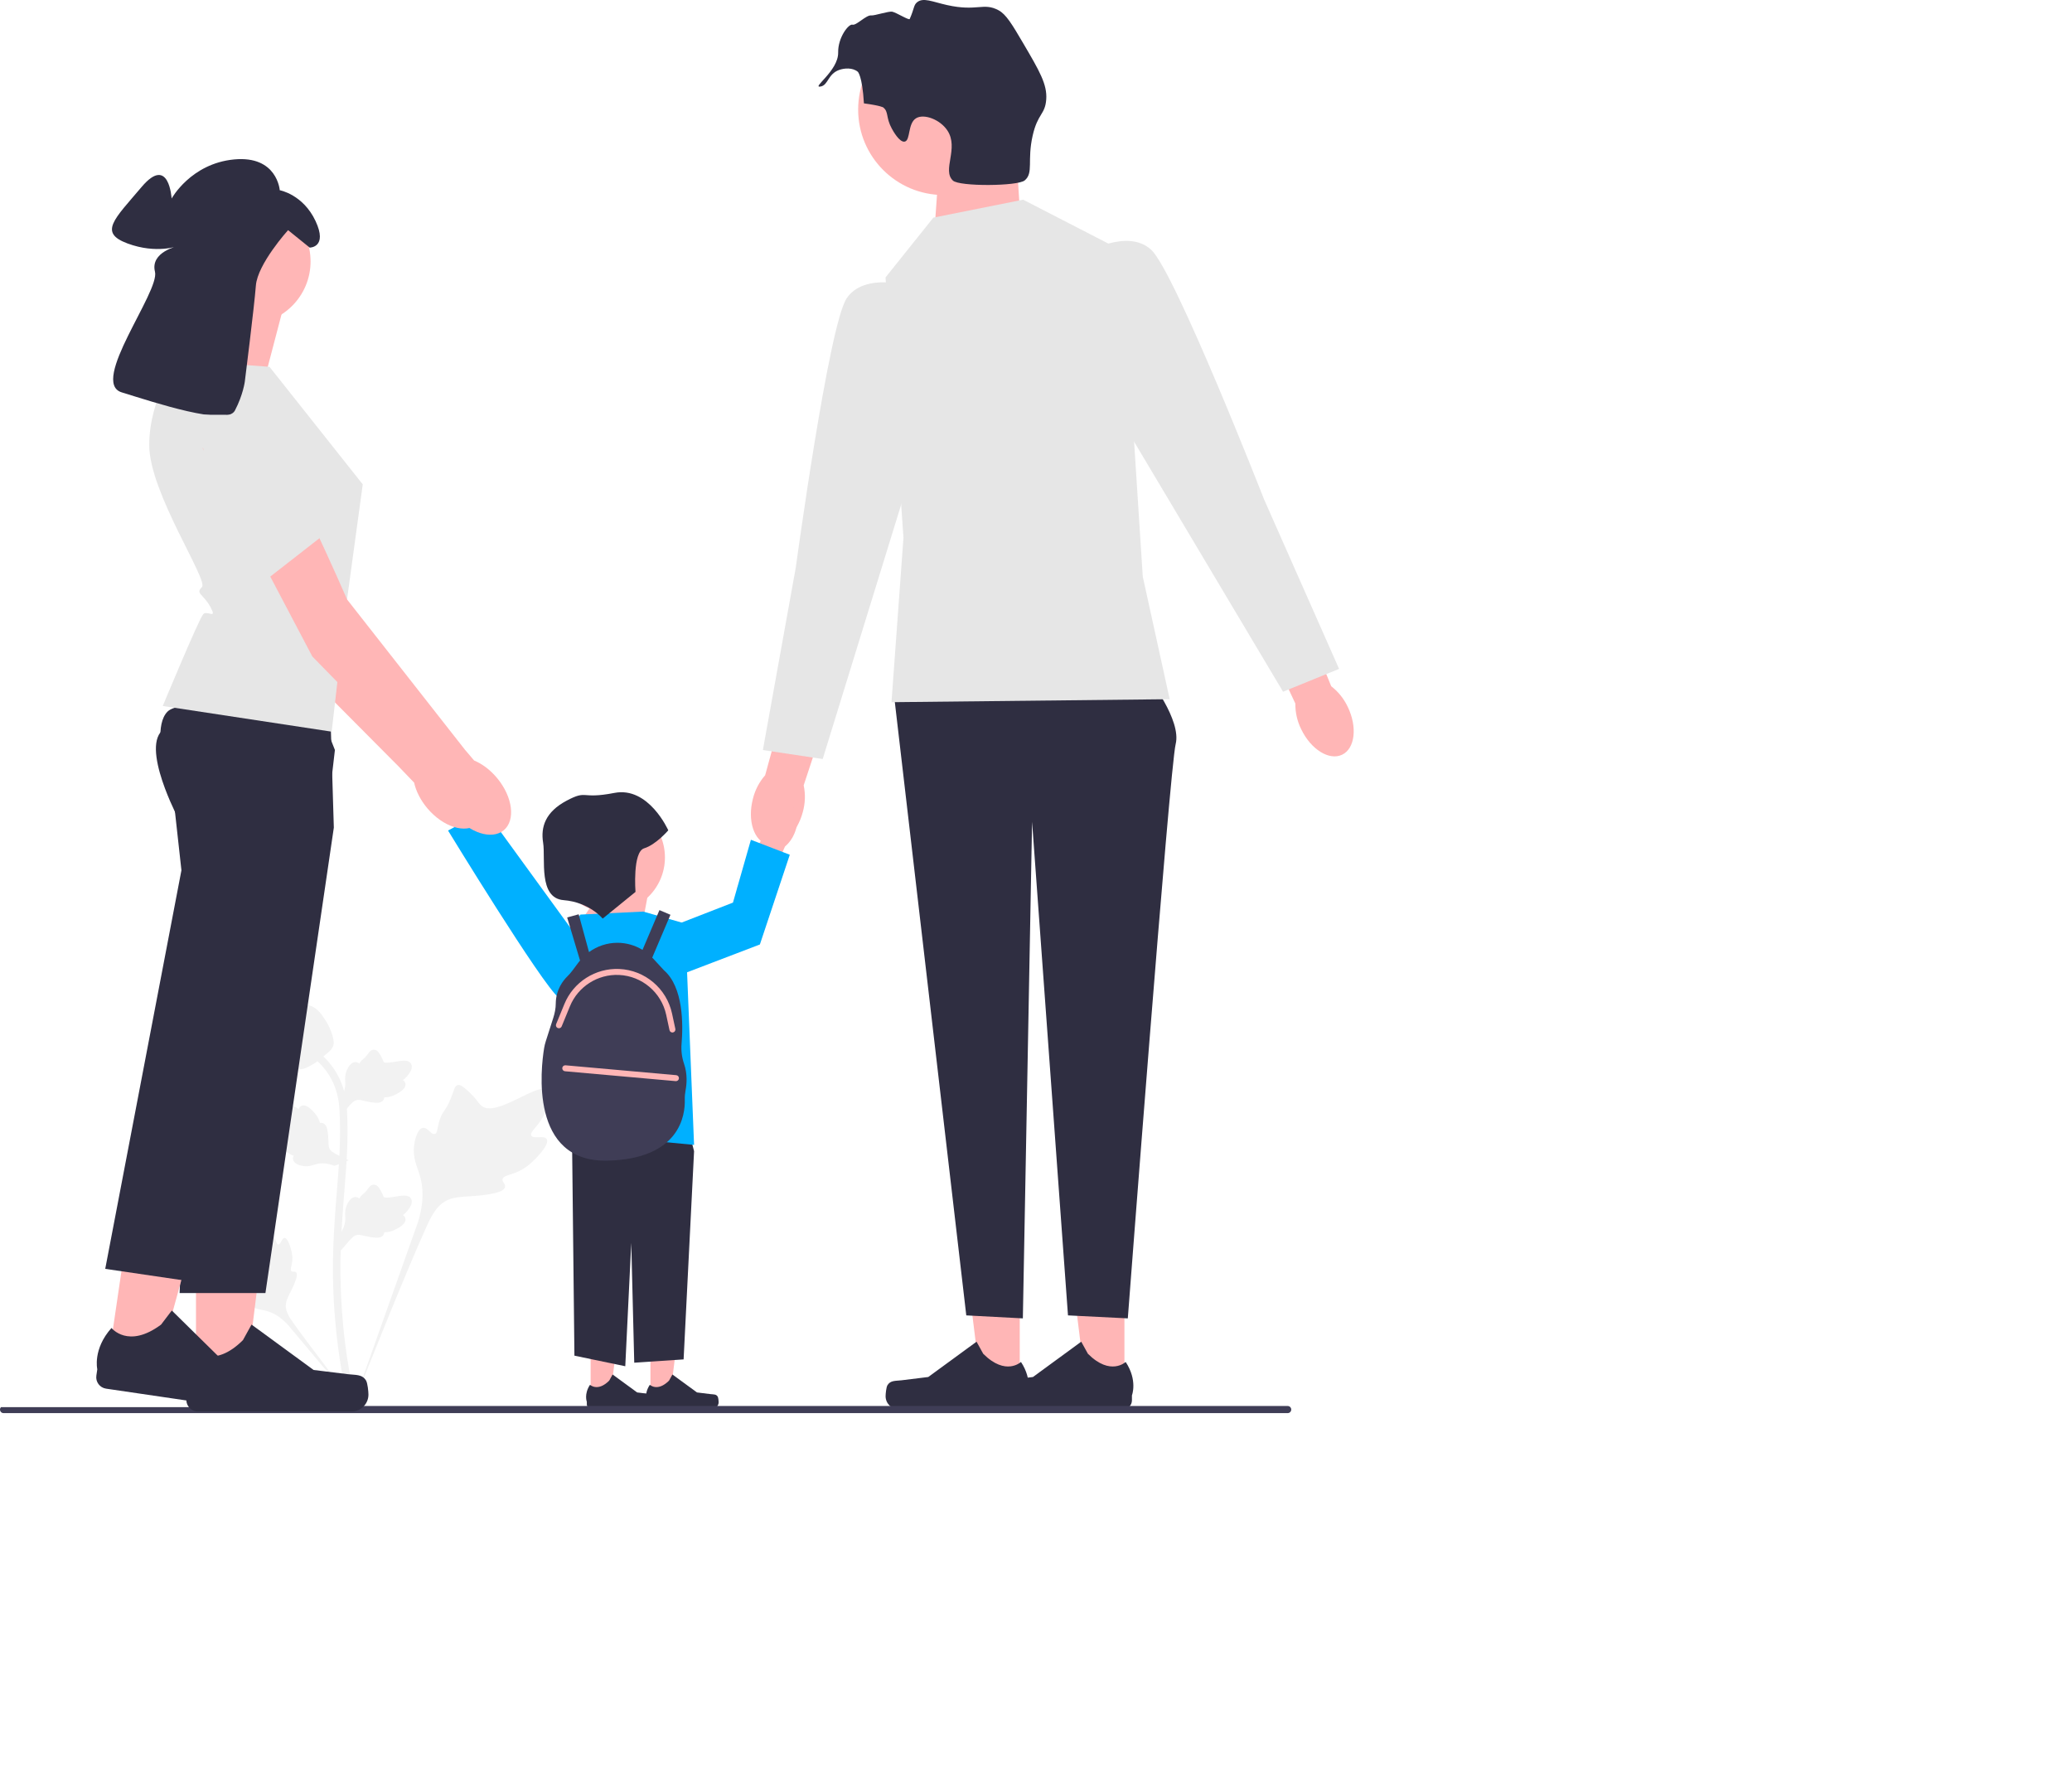
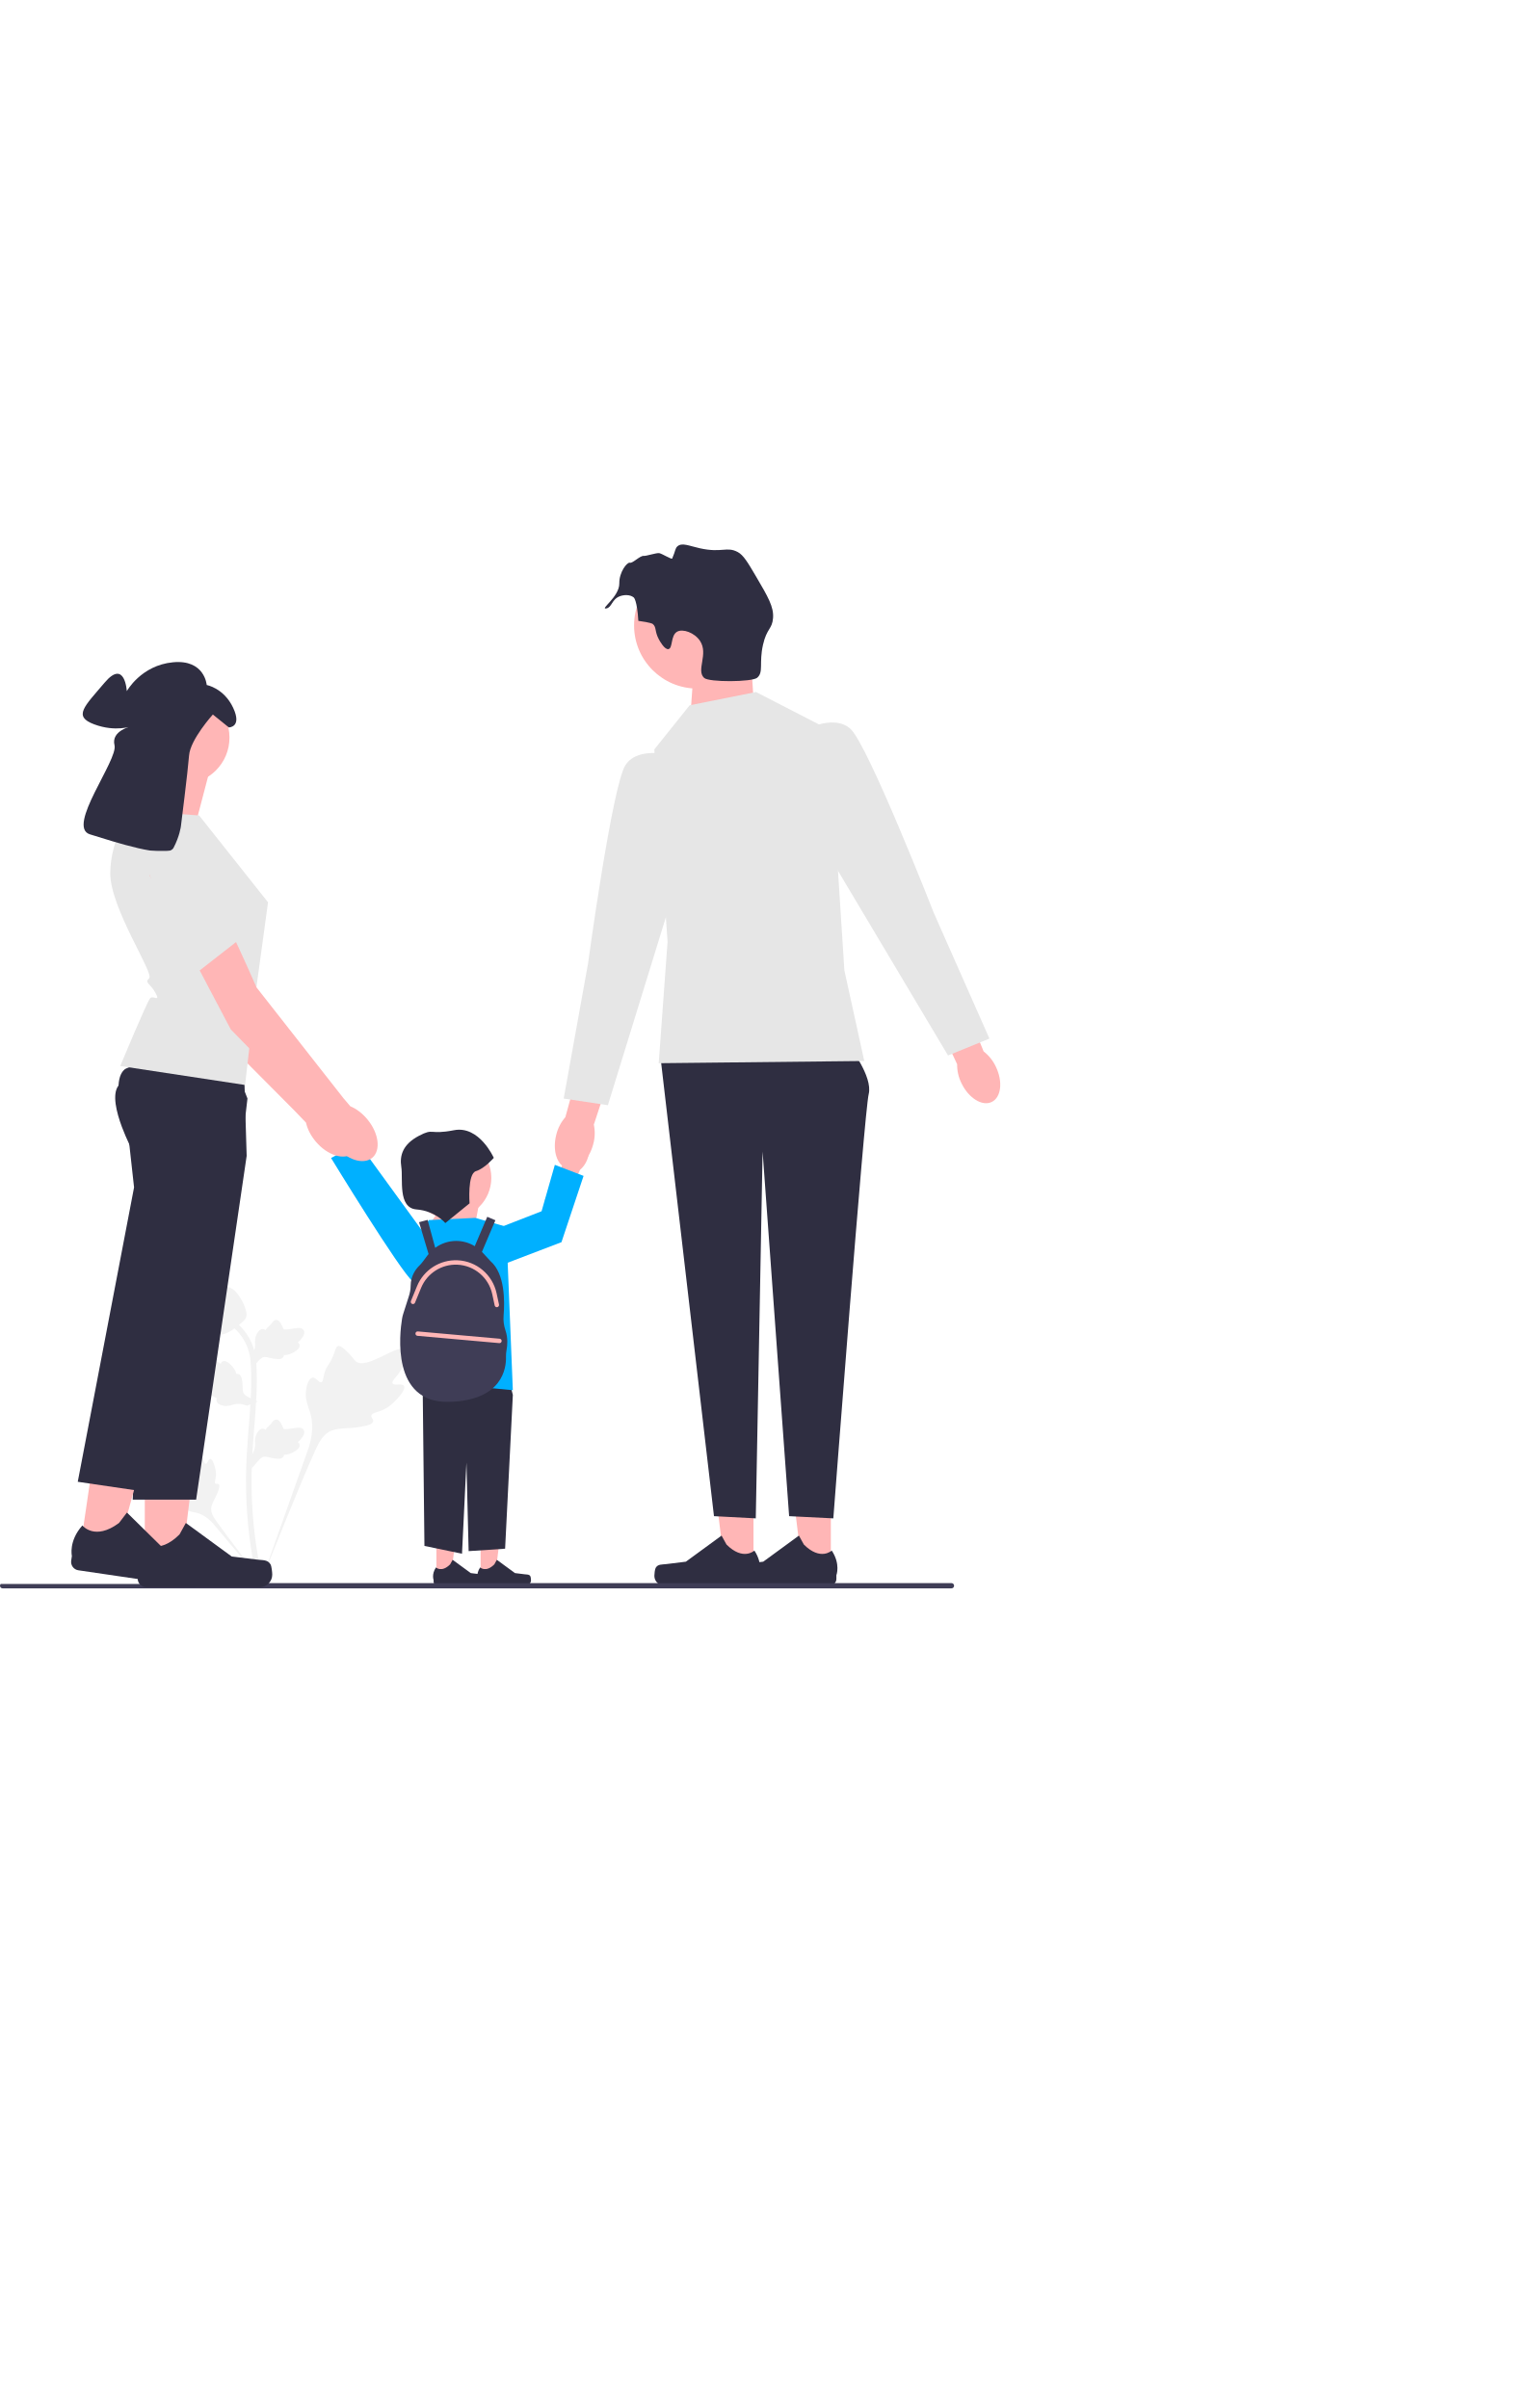
- <svg xmlns="http://www.w3.org/2000/svg" width="692.68" height="596.951" viewBox="0 0 692.68 596.951">
+ <svg xmlns="http://www.w3.org/2000/svg" width="600" height="944" viewBox="0 0 692.68 596.951">
  <g>
    <path d="M182.775,380.824c-.844-1.424-4.497,.101-5.168-1.191-.669-1.287,2.724-3.249,4.663-7.73,.35-.808,2.553-5.9,.922-7.472-3.092-2.978-17.24,9.313-22.191,5.29-1.087-.883-1.846-2.645-5.134-5.506-1.308-1.138-2.099-1.652-2.865-1.461-1.086,.271-1.172,1.725-2.337,4.584-1.747,4.287-2.78,4.028-3.798,7.449-.756,2.539-.583,4.016-1.472,4.303-1.258,.407-2.416-2.286-4.011-2.045-1.627,.246-2.611,3.382-2.922,5.73-.583,4.406,1.035,7.313,1.932,10.371,.975,3.322,1.553,8.375-.698,15.528l-22.277,62.766c4.918-12.879,19.158-48.185,25.142-61.305,1.727-3.787,3.635-7.629,7.551-9.145,3.77-1.46,8.949-.588,15.55-2.179,.771-.186,2.911-.73,3.18-1.988,.223-1.04-1.036-1.621-.842-2.595,.259-1.307,2.734-1.323,5.775-2.831,2.144-1.063,3.48-2.328,4.629-3.415,.346-.328,5.495-5.262,4.371-7.157h-0Z" fill="#f2f2f2" />
    <path d="M95.13,413.866c-.942,.004-1.248,2.236-2.076,2.193-.825-.043-.808-2.275-2.448-4.519-.296-.405-2.159-2.955-3.401-2.608-2.354,.658-.404,11.148-3.806,12.418-.747,.279-1.831,.143-4.184,.931-.936,.314-1.417,.554-1.544,.985-.18,.611,.508,1.073,1.575,2.47,1.6,2.094,1.175,2.527,2.56,4.013,1.028,1.104,1.803,1.445,1.687,1.964-.163,.735-1.819,.526-2.161,1.379-.349,.87,.907,2.257,1.969,3.087,1.994,1.558,3.888,1.602,5.647,2.044,1.912,.48,4.559,1.654,7.42,4.823l24.378,29.044c-4.902-6.13-18.122-23.306-22.835-30.029-1.361-1.941-2.696-3.985-2.31-6.345,.371-2.272,2.293-4.562,3.417-8.261,.131-.432,.481-1.639-.058-2.134-.446-.409-1.095,.041-1.517-.335-.567-.504,.14-1.724,.277-3.651,.097-1.359-.138-2.38-.341-3.258-.061-.265-.997-4.215-2.251-4.21v0Z" fill="#f2f2f2" />
    <path d="M113.929,418.086l-.568-5.068,.259-.384c1.2-1.777,1.812-3.512,1.819-5.159,.001-.262-.011-.524-.023-.79-.049-1.057-.11-2.371,.575-3.903,.384-.854,1.463-2.831,3.086-2.587,.437,.061,.767,.262,1.018,.497,.037-.059,.075-.117,.115-.181,.505-.771,.905-1.101,1.291-1.419,.296-.245,.602-.497,1.082-1.094,.21-.262,.374-.492,.513-.685,.42-.585,.968-1.282,1.935-1.27,1.033,.049,1.574,.903,1.932,1.468,.64,1.008,.93,1.735,1.122,2.217,.07,.176,.149,.374,.19,.436,.333,.489,3.038,.032,4.057-.135,2.289-.382,4.27-.712,5.087,.732,.585,1.033,.151,2.398-1.33,4.168-.461,.551-.952,.969-1.388,1.297,.361,.215,.684,.546,.815,1.065h0c.308,1.228-.748,2.459-3.137,3.663-.593,.301-1.392,.702-2.512,.896-.527,.091-1.002,.113-1.408,.125-.009,.235-.064,.489-.207,.751-.42,.771-1.293,1.138-2.61,1.05-1.449-.076-2.642-.352-3.694-.595-.919-.21-1.711-.389-2.332-.347-1.153,.093-2.041,1.016-3.083,2.212l-2.603,3.042h-0Z" fill="#f2f2f2" />
    <path d="M116.563,387.911l-4.758,1.835-.437-.153c-2.023-.71-3.857-.862-5.452-.451-.254,.065-.504,.143-.759,.223-1.01,.315-2.266,.708-3.922,.434-.924-.155-3.11-.697-3.285-2.329-.052-.438,.059-.809,.222-1.111-.066-.021-.133-.042-.204-.065-.874-.293-1.295-.597-1.7-.889-.312-.224-.633-.456-1.332-.769-.307-.137-.571-.237-.793-.322-.672-.258-1.486-.611-1.719-1.549-.215-1.011,.474-1.751,.93-2.241,.813-.875,1.442-1.34,1.86-1.648,.153-.112,.324-.239,.373-.294,.389-.446-.74-2.947-1.159-3.891-.95-2.118-1.772-3.95-.582-5.106,.851-.828,2.282-.754,4.369,.229,.65,.307,1.179,.675,1.607,1.013,.117-.404,.354-.8,.823-1.058h0c1.11-.61,2.569,.099,4.339,2.105,.442,.498,1.033,1.169,1.504,2.203,.221,.487,.363,.941,.478,1.331,.229-.051,.49-.063,.779,.009,.852,.21,1.429,.962,1.678,2.258,.294,1.421,.329,2.645,.362,3.724,.03,.942,.058,1.753,.255,2.344,.382,1.091,1.5,1.717,2.922,2.421l3.603,1.746-0,0Z" fill="#f2f2f2" />
    <path d="M113.929,372.979l-.568-5.068,.259-.384c1.2-1.777,1.812-3.512,1.819-5.159,.001-.262-.011-.524-.023-.79-.049-1.057-.11-2.371,.575-3.903,.384-.854,1.463-2.831,3.086-2.587,.437,.061,.767,.262,1.018,.497,.037-.059,.075-.117,.115-.181,.505-.771,.905-1.101,1.291-1.419,.296-.245,.602-.497,1.082-1.094,.21-.262,.374-.492,.513-.685,.42-.585,.968-1.282,1.935-1.27,1.033,.049,1.574,.903,1.932,1.468,.64,1.008,.93,1.735,1.122,2.217,.07,.176,.149,.374,.19,.436,.333,.489,3.038,.032,4.057-.135,2.289-.382,4.27-.712,5.087,.732,.585,1.033,.151,2.398-1.33,4.168-.461,.551-.952,.969-1.388,1.297,.361,.215,.684,.546,.815,1.065h0c.308,1.228-.748,2.459-3.137,3.663-.593,.301-1.392,.702-2.512,.896-.527,.091-1.002,.113-1.408,.125-.009,.235-.064,.489-.207,.751-.42,.771-1.293,1.138-2.61,1.05-1.449-.076-2.642-.352-3.694-.595-.919-.21-1.711-.389-2.332-.347-1.153,.093-2.041,1.016-3.083,2.212l-2.603,3.042h-0Z" fill="#f2f2f2" />
    <path d="M119.115,471.357l-1.062-.666-.257-1.226,.257,1.226-1.238,.142c-.02-.115-.087-.379-.188-.793-.554-2.266-2.244-9.162-3.654-20.023-.984-7.581-1.541-15.376-1.656-23.17-.115-7.807,.255-13.717,.551-18.467,.224-3.583,.496-6.994,.762-10.317,.71-8.878,1.379-17.265,.881-26.55-.11-2.073-.341-6.387-2.862-10.978-1.462-2.663-3.476-5.027-5.987-7.023l1.561-1.963c2.771,2.207,5,4.826,6.623,7.782,2.795,5.09,3.047,9.791,3.168,12.05,.507,9.449-.17,17.916-.887,26.88-.264,3.311-.536,6.708-.759,10.276-.294,4.706-.66,10.565-.546,18.271,.113,7.701,.663,15.4,1.634,22.886,1.392,10.724,3.058,17.517,3.605,19.749,.291,1.192,.352,1.441,.054,1.914v-0Z" fill="#f2f2f2" />
    <path d="M100.066,357.494c-.103,0-.207-.002-.312-.01-2.134-.115-4.11-1.392-5.875-3.796-.827-1.131-1.251-2.42-2.095-4.992-.131-.396-.767-2.408-1.154-5.176-.253-1.808-.221-2.565,.137-3.233,.398-.744,1.041-1.263,1.766-1.613-.032-.24-.006-.487,.098-.739,.427-1.045,1.563-.908,2.177-.842,.311,.039,.699,.091,1.117,.069,.658-.032,1.012-.228,1.548-.521,.513-.281,1.15-.631,2.096-.825,1.865-.389,3.427,.14,3.942,.313,2.71,.903,4.046,3.01,5.593,5.45,.308,.489,1.367,2.271,2.065,4.713,.504,1.762,.433,2.545,.281,3.128-.308,1.197-1.036,1.882-2.885,3.394-1.931,1.583-2.9,2.376-3.732,2.858-1.937,1.118-3.153,1.821-4.768,1.821v0Z" fill="#f2f2f2" />
  </g>
  <g>
    <polygon points="217.451 467.068 224.014 467.067 227.135 441.755 217.45 441.756 217.451 467.068" fill="#ffb6b6" />
    <path d="M239.935,466.919h0c.204,.344,.312,1.455,.312,1.855h0c0,1.23-.997,2.227-2.227,2.227h-20.323c-.839,0-1.519-.68-1.519-1.519v-.846s-1.005-2.543,1.065-5.677c0,0,2.573,2.454,6.417-1.39l1.134-2.054,8.206,6.001,4.548,.56c.995,.122,1.877-.019,2.389,.843h0Z" fill="#2f2e41" />
  </g>
  <g>
    <polygon points="197.451 467.068 204.014 467.067 207.135 441.755 197.45 441.756 197.451 467.068" fill="#ffb6b6" />
    <path d="M219.935,466.919h0c.204,.344,.312,1.455,.312,1.855h0c0,1.23-.997,2.227-2.227,2.227h-20.323c-.839,0-1.519-.68-1.519-1.519v-.846s-1.005-2.543,1.065-5.677c0,0,2.573,2.454,6.417-1.39l1.134-2.054,8.206,6.001,4.548,.56c.995,.122,1.877-.019,2.389,.843h0Z" fill="#2f2e41" />
  </g>
  <polygon points="225.032 357.755 232.032 384.862 228.532 454.472 212.032 455.576 211.032 415.505 209.032 456.755 192.032 453.219 191.032 362.469 225.032 357.755" fill="#2f2e41" />
  <g>
    <path id="uuid-f560b4a3-9a95-4199-88c1-6c6c96ee74ab-741" d="M157.268,266.488c-2.259-3.963-6.134-6.011-8.656-4.573-2.522,1.438-2.735,5.816-.475,9.78,.881,1.596,2.131,2.958,3.647,3.972l9.782,16.672,7.726-4.757-10.463-15.931c-.1-1.821-.635-3.591-1.559-5.163Z" fill="#ffb6b6" />
    <path d="M201.722,325.344s-9.271,12.778-14.941,8.212c-5.67-4.566-36.998-55.894-36.998-55.894l12.433-6.663,39.506,54.346Z" fill="#00b0ff" />
  </g>
  <polygon points="193.032 309.755 205.032 291.755 217.032 296.755 214.032 312.755 193.032 309.755" fill="#ffb6b6" />
  <polygon points="194.032 305.755 215.032 304.755 229.032 308.755 232.032 382.755 190.032 378.755 190.032 339.731 184.032 319.755 194.032 305.755" fill="#00b0ff" />
  <path d="M228.69,355.671c-.738-2.152-1.032-4.425-.842-6.692,.537-6.398,.638-18.934-5.883-24.598l-3.683-3.99c-.077-.083-.163-.154-.241-.235l6.095-14.326-3.682-1.565-5.657,13.296c-2.509-1.527-5.403-2.372-8.396-2.372-3.457,0-6.762,1.128-9.493,3.112l-3.45-12.639-3.859,1.054,4.314,14.414c-.157,.191-.328,.367-.477,.567l-2.107,2.828c-.513,.689-1.079,1.328-1.693,1.929-1.294,1.267-3.817,4.343-3.842,9.079-.008,1.62-.341,3.221-.835,4.764l-2.505,7.828c-.235,.735-.42,1.483-.545,2.245-1.104,6.703-4.927,38.283,21.201,37.651,24.357-.589,25.96-15.42,25.818-20.346-.031-1.069,.065-2.129,.264-3.18,.365-1.927,.694-5.336-.502-8.824Z" fill="#3f3d56" />
  <polygon points="338.723 36.017 341.001 71.183 312.36 77.755 314.355 49.321 338.723 36.017" fill="#ffb6b6" />
  <g>
    <polygon points="340.904 463.408 327.994 463.407 321.852 413.611 340.906 413.612 340.904 463.408" fill="#ffb6b6" />
    <path d="M296.673,463.115h0c-.402,.677-.614,2.862-.614,3.649h0c0,2.42,1.962,4.382,4.382,4.382h39.981c1.651,0,2.989-1.338,2.989-2.989v-1.665s1.978-5.003-2.094-11.169c0,0-5.061,4.828-12.623-2.734l-2.23-4.04-16.142,11.806-8.947,1.101c-1.958,.241-3.693-.037-4.7,1.658h-0Z" fill="#2f2e41" />
  </g>
  <g>
    <polygon points="375.904 463.408 362.994 463.407 356.852 413.611 375.906 413.612 375.904 463.408" fill="#ffb6b6" />
    <path d="M331.673,463.115h0c-.402,.677-.614,2.862-.614,3.649h0c0,2.42,1.962,4.382,4.382,4.382h39.981c1.651,0,2.989-1.338,2.989-2.989v-1.665s1.978-5.003-2.094-11.169c0,0-5.061,4.828-12.623-2.734l-2.23-4.04-16.142,11.806-8.947,1.101c-1.958,.241-3.693-.037-4.7,1.658h-0Z" fill="#2f2e41" />
  </g>
  <path d="M384.032,226.755s11,14,9,22-16,192-16,192l-20-1-12-165-3.087,166-18.913-1-24-206,85-7Z" fill="#2f2e41" />
  <path id="uuid-35c49308-43d3-4982-a82f-2c4b488719d7-742" d="M268.405,271.394c-1.891,7.248-7.164,12.147-11.776,10.943s-6.817-8.055-4.925-15.306c.716-2.907,2.118-5.599,4.089-7.853l8.4-30.609,14.28,4.248-9.797,29.724c.618,2.93,.525,5.966-.271,8.852Z" fill="#ffb6b6" />
  <circle cx="315.458" cy="36.626" r="28.574" fill="#ffb6b6" />
  <polygon points="312.032 72.755 342.032 66.755 375.032 83.755 382.032 192.755 391.032 233.755 298.032 234.755 302.032 179.755 296.032 92.755 312.032 72.755" fill="#e6e6e6" />
  <path d="M305.032,95.755s-16-5-22,4c-6,9-17,90-17,90l-11,61,20,3,33-107-3-51Z" fill="#e6e6e6" />
  <g>
    <path id="uuid-bde1eca8-243b-424d-9fdc-27c2181c111a-743" d="M450.565,236.336c3.26,6.744,2.423,13.893-1.869,15.967s-10.413-1.712-13.674-8.459c-1.339-2.677-2.018-5.636-1.979-8.63l-13.452-28.749,13.626-6.025,11.815,28.981c2.37,1.83,4.268,4.201,5.534,6.915Z" fill="#ffb6b6" />
    <path d="M362.508,84.791s14.369-8.633,22.323-1.303c7.954,7.331,37.751,83.45,37.751,83.45l25.079,56.684-18.728,7.633-57.31-96.196-9.115-50.268Z" fill="#e6e6e6" />
  </g>
  <path d="M431.67,471.239c0,.66-.53,1.19-1.19,1.19H1.19c-.66,0-1.19-.53-1.19-1.19,0-.32,.12-.6,.32-.81H90.04c1.91,0,3.78-.13,5.62-.38H430.48c.66,0,1.19,.53,1.19,1.19Z" fill="#3f3d56" />
  <path id="uuid-76bcf24f-af63-48e1-b762-2a44b8a9d8fc-744" d="M255.902,274.545c1.785-4.198,5.397-6.68,8.069-5.544,2.672,1.136,3.39,5.46,1.604,9.659-.69,1.687-1.775,3.185-3.162,4.367l-7.786,17.692-8.225-3.831,8.549-17.035c-.111-1.82,.215-3.641,.951-5.309Z" fill="#ffb6b6" />
  <circle cx="203.899" cy="286.652" r="18.393" fill="#ffb6b6" />
  <polygon points="227.032 308.755 245.032 301.755 251.032 280.755 264.032 285.755 254.032 315.755 227.032 326.07 227.032 308.755" fill="#00b0ff" />
  <path d="M201.48,307.103l10.97-8.925s-1.038-13.376,2.905-14.579,8.056-6.008,8.056-6.008c0,0-6.527-14.744-18.016-12.507-11.489,2.237-8.867-1.166-15.948,2.583-7.08,3.749-8.74,8.752-7.879,14.068,.861,5.316-1.702,18.523,6.873,19.203s13.038,6.165,13.038,6.165Z" fill="#2f2e41" />
  <path d="M298.152,43.023c-2.085-3.803-1.003-5.618-2.884-7.104-0-0-.757-.598-6.456-1.36h0c-.545-9.326-2.055-10.572-2.055-10.572-1.741-1.436-4.51-1.236-6.275-.584-3.733,1.38-3.604,5.015-6.083,5.511-3.425,.685,5.912-5.17,5.803-11.363-.089-5.052,3.529-9.662,4.79-9.302,1.25,.357,4.6-3.282,6.237-3.091,1.118,.13,5.858-1.495,7.078-1.241,1.332,.278,5.585,2.948,5.812,2.434,1.579-3.574,1.283-4.624,2.457-5.589,2.081-1.709,5.138-.159,10.041,.934,10.088,2.249,12.137-.973,17.183,1.725,2.549,1.363,4.511,4.646,8.33,11.156,5.342,9.104,8.012,13.656,7.63,18.686-.39,5.13-2.847,4.606-4.544,12.11-1.889,8.354,.382,12.424-2.656,14.944-2.348,1.948-21.815,2.098-23.993,.05-3.728-3.507,2.099-10.784-1.859-16.757-2.43-3.667-7.748-5.636-10.376-4.13-2.972,1.703-1.872,7.488-3.897,7.866-1.734,.324-3.919-3.66-4.282-4.323Z" fill="#2f2e41" />
  <g>
    <g>
      <path d="M159.66,275.482c3.98-3.363,2.924-11.159-2.361-17.414-2.313-2.738-5.053-4.726-7.736-5.815l-3.084-3.559-39.827-49.902s-22.055-49.642-28.566-55.005c-6.511-5.363-14.171-2.571-14.171-2.571l-5.977,7.394,37.243,69.312,38.116,38.359,5.145,5.365c.625,2.827,2.128,5.861,4.441,8.599,5.284,6.255,12.794,8.6,16.775,5.237Z" fill="#ffb6b6" />
      <polygon points="84.482 153.017 94.462 167.655 108.79 188.86 83.045 197.766 60.314 158.762 84.482 153.017" fill="#e6e6e6" />
    </g>
    <path d="M94.615,103.201l-7.228,27.559-27.559-5.421s10.843-19.878,8.132-28.914l26.655,6.777Z" fill="#ffb6b6" />
    <g>
      <polygon points="65.523 461.928 82.119 461.927 90.013 397.914 65.52 397.916 65.523 461.928" fill="#ffb6b6" />
      <path d="M122.382,461.552h0c.517,.87,.789,3.679,.789,4.691h0c0,3.111-2.522,5.633-5.633,5.633h-51.394c-2.122,0-3.843-1.72-3.843-3.843v-2.14s-2.542-6.431,2.692-14.357c0,0,6.506,6.207,16.227-3.515l2.867-5.193,20.751,15.176,11.502,1.416c2.516,.31,4.747-.048,6.042,2.132h0Z" fill="#2f2e41" />
    </g>
    <path d="M111.603,276.676l-22.868,155.614h-28.691l3.815-88.828,2.008-46.707-5.823-22.232s-2.655-4.942-4.892-10.932c-2.521-6.76-4.512-14.864-1.556-18.707,1.088-1.417,3.915-2.465,7.758-3.246,2.348-.48,5.081-.853,8.032-1.143,16.967-1.679,41.101-.63,41.101-.63l.614,20.247,.34,11.306,.162,5.26Z" fill="#2f2e41" />
    <g>
      <polygon points="36.29 454.318 52.709 456.73 69.831 394.547 45.597 390.986 36.29 454.318" fill="#ffb6b6" />
      <path d="M92.598,462.216h0c.385,.936,.246,3.755,.099,4.756h0c-.452,3.078-3.314,5.206-6.392,4.753l-50.848-7.476c-2.1-.309-3.551-2.261-3.243-4.361l.311-2.117s-1.58-6.732,4.752-13.813c0,0,5.534,7.087,16.566-1.117l3.592-4.721,18.323,18.033,11.174,3.074c2.445,.672,4.704,.643,5.667,2.988l0,0Z" fill="#2f2e41" />
    </g>
    <path d="M111.963,250.724l-3.137,27.012-17.105,56.922-28.158,93.713-28.383-4.171,25.473-133.245-2.522-22.848s-.821-2.271-1.763-5.596c-1.869-6.578-4.213-17.29-1.634-22.754,.348-.743,.785-1.387,1.326-1.909,1.014-.984,3.076-1.581,5.838-1.898,11.545-1.305,35.32,2.427,45.9,4.259l4.165,10.516Z" fill="#2f2e41" />
    <path d="M90.097,122.628l31.173,39.305-5.596,40.979-4.795,41.697-56.472-8.584s12.198-29.366,13.553-30.721,4.76,1.992,2.38-2.392c-2.38-4.384-5.091-4.384-2.832-6.643s-17.619-31.625-17.619-47.437c0-15.812,9.487-28.462,9.487-28.462l30.721,2.259Z" fill="#e6e6e6" />
    <circle cx="82.824" cy="87.406" r="21" fill="#ffb6b6" />
    <path d="M81.843,127.556s3.142-24.864,3.699-32.094c.556-7.231,10.763-18.519,10.763-18.519l7.231,5.84s6.118,0,1.947-8.899c-4.171-8.899-11.958-10.29-11.958-10.29,0,0-.834-11.68-15.295-10.29-14.461,1.39-20.857,13.071-20.857,13.071,0,0-.834-14.739-10.012-3.893-9.177,10.846-14.461,15.295-4.728,18.911,9.733,3.615,16.964,.834,16.964,.834,0,0-9.455,1.947-7.787,8.621,1.669,6.674-21.97,36.987-11.124,40.324,10.846,3.337,35.04,11.402,37.821,6.118,2.781-5.284,3.337-9.733,3.337-9.733Z" fill="#2f2e41" />
    <path d="M168.407,277.564c4.008-3.329,3.017-11.134-2.215-17.433-2.29-2.757-5.013-4.769-7.687-5.88l-3.054-3.585-39.407-50.234s-21.639-49.825-28.104-55.242c-6.465-5.417-14.149-2.689-14.149-2.689l-6.038,7.344,36.661,69.622,37.793,38.677,5.1,5.408c.601,2.833,2.079,5.879,4.369,8.636,5.231,6.299,12.722,8.706,16.73,5.377Z" fill="#ffb6b6" />
    <path d="M65.466,138.639s9.647,50.062,20.624,57.442l21.875-17.057s1.914-.082-1.649-4.107c-3.563-4.024-2.651-12.667-2.651-12.667,0,0,1.603,2.074-1.885-.805-3.488-2.879-.241-22.682-.241-22.682l-36.074-.123Z" fill="#e6e6e6" />
  </g>
  <path d="M224.793,345.181c-.461,0-.876-.32-.977-.79l-1.1-5.108c-1.616-7.512-8.106-12.998-15.783-13.34-7.112-.319-13.703,3.894-16.404,10.478l-2.759,6.725c-.209,.512-.792,.755-1.305,.546-.511-.21-.755-.794-.545-1.305l2.759-6.725c3.021-7.363,10.384-12.065,18.344-11.717,8.584,.383,15.841,6.518,17.648,14.917l1.1,5.108c.116,.54-.228,1.072-.767,1.188-.071,.015-.143,.022-.212,.022Z" fill="#ffb6b6" />
  <path d="M225.973,361.444c-.029,0-.06-.001-.09-.004l-37.005-3.3c-.55-.049-.956-.535-.907-1.085,.05-.55,.53-.954,1.085-.907l37.005,3.3c.55,.049,.956,.535,.907,1.085-.047,.52-.482,.911-.995,.911Z" fill="#ffb6b6" />
</svg>
